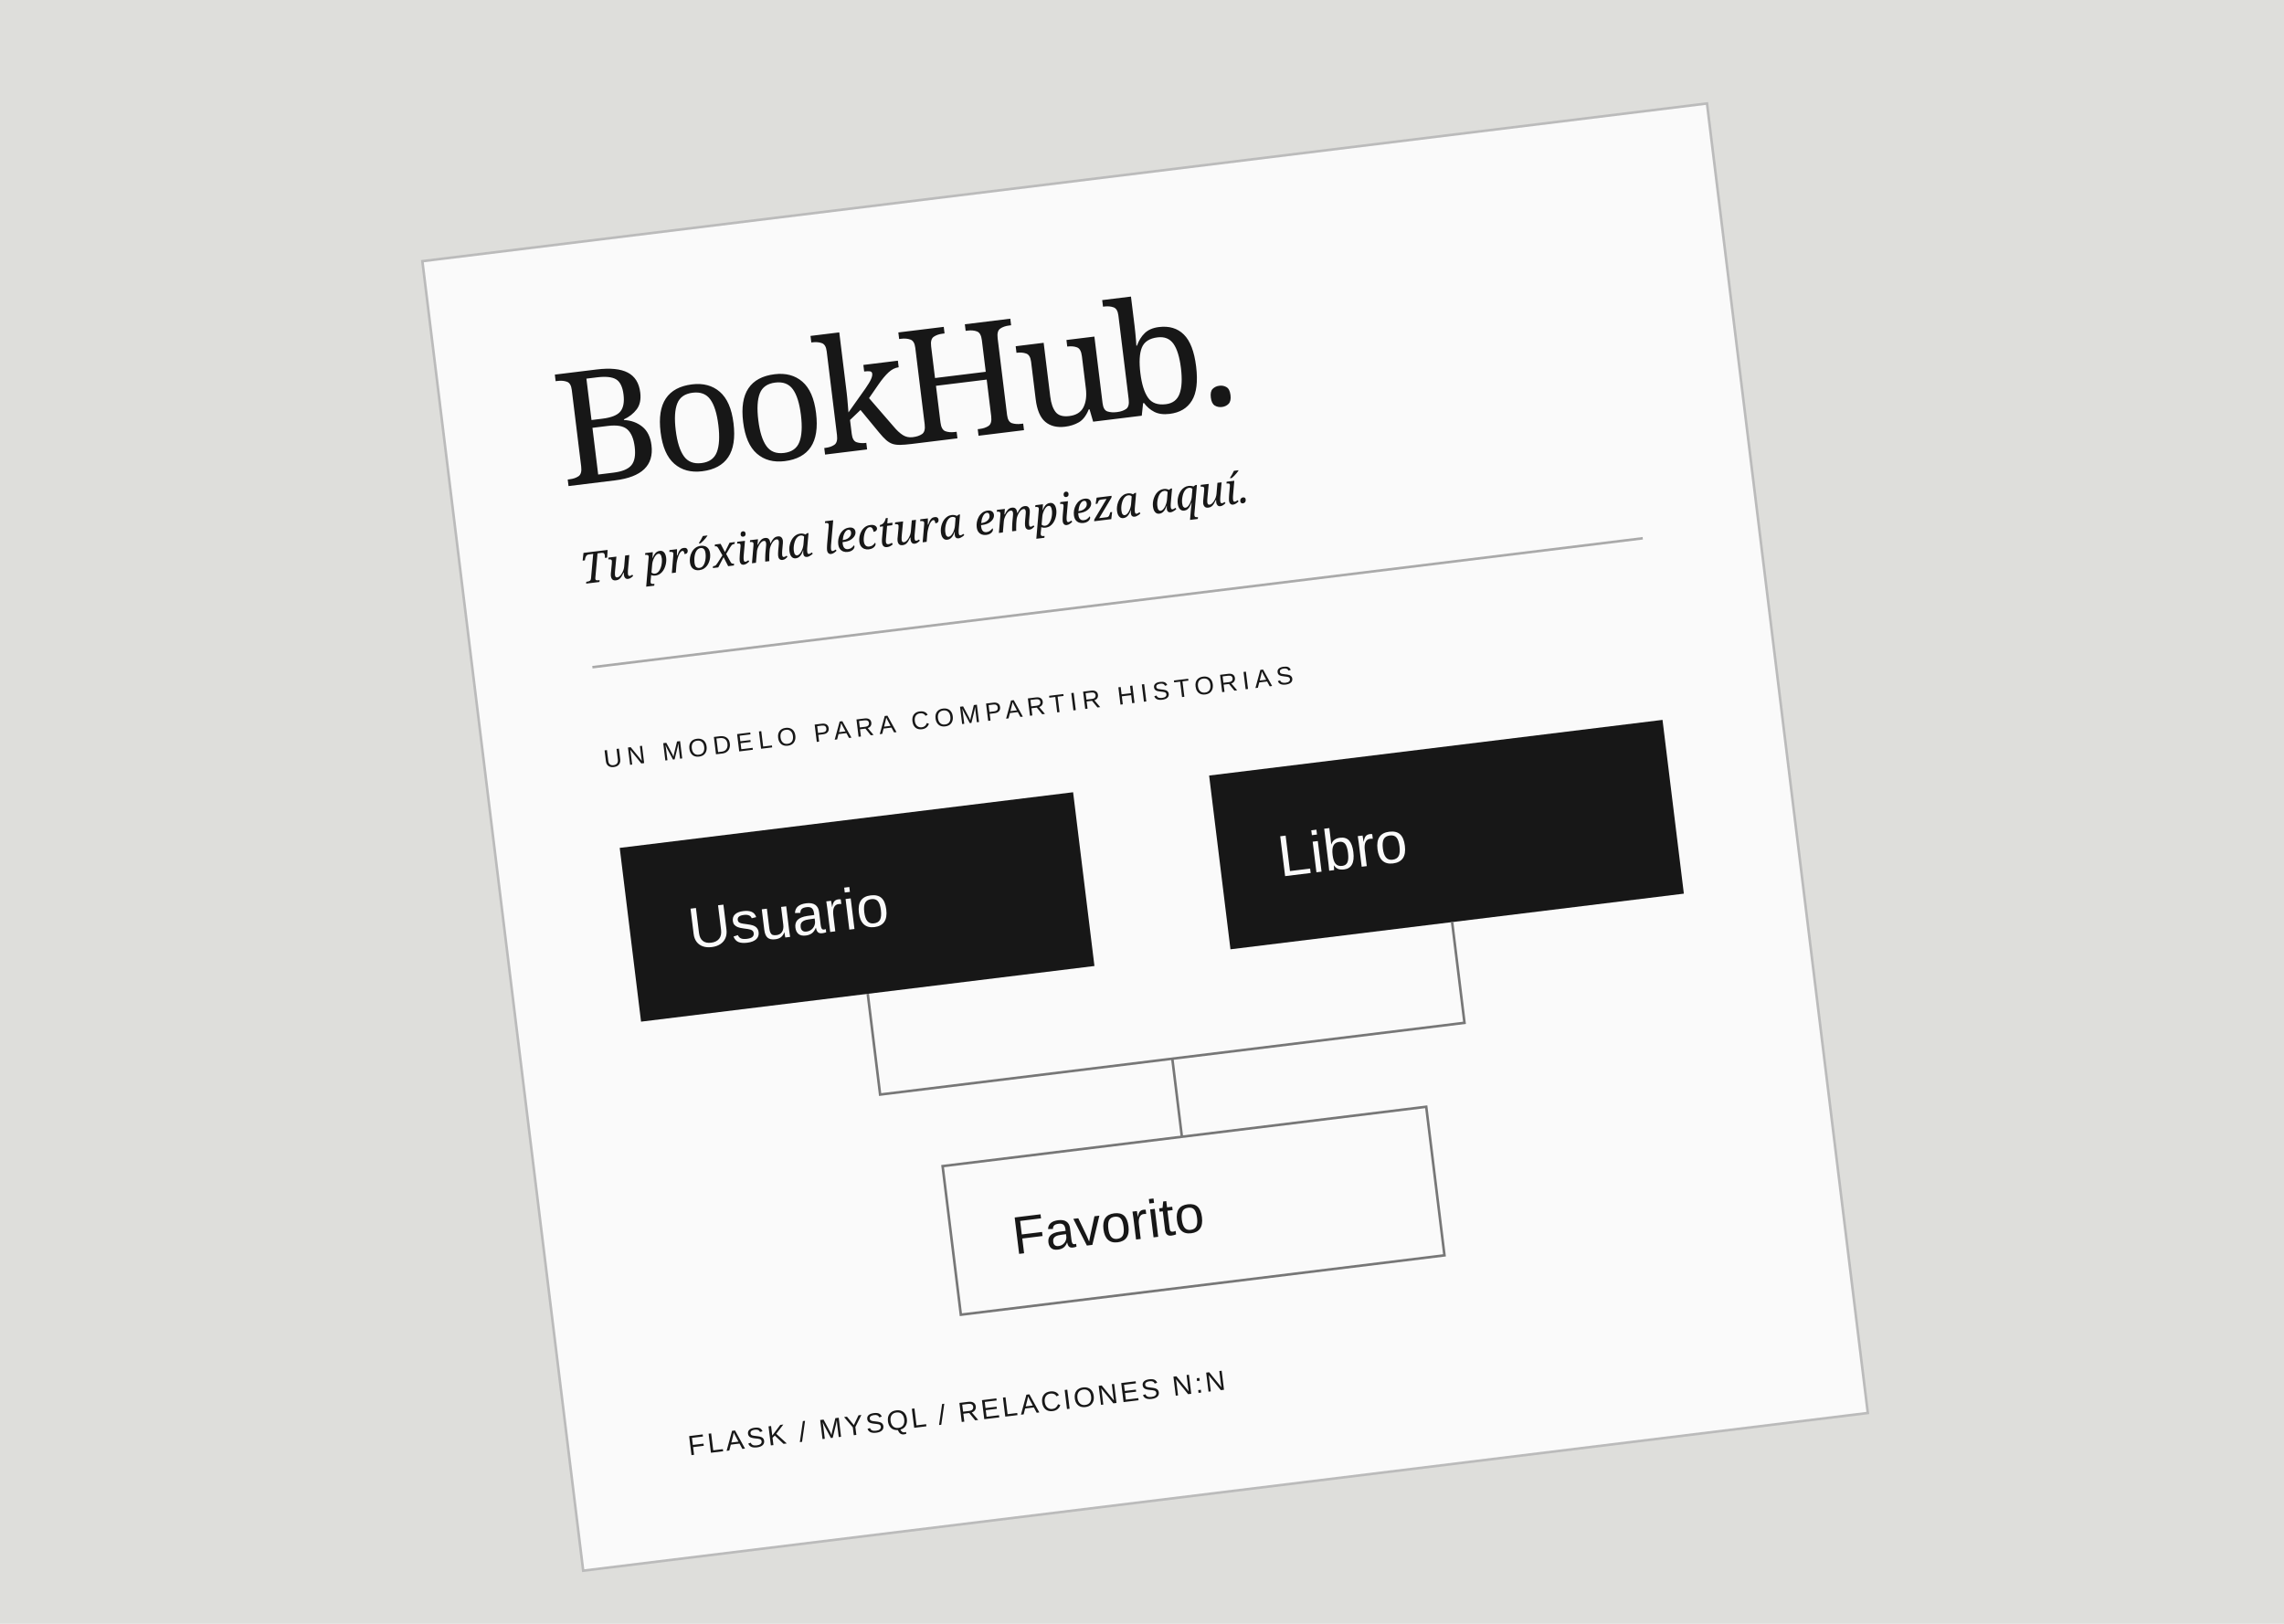
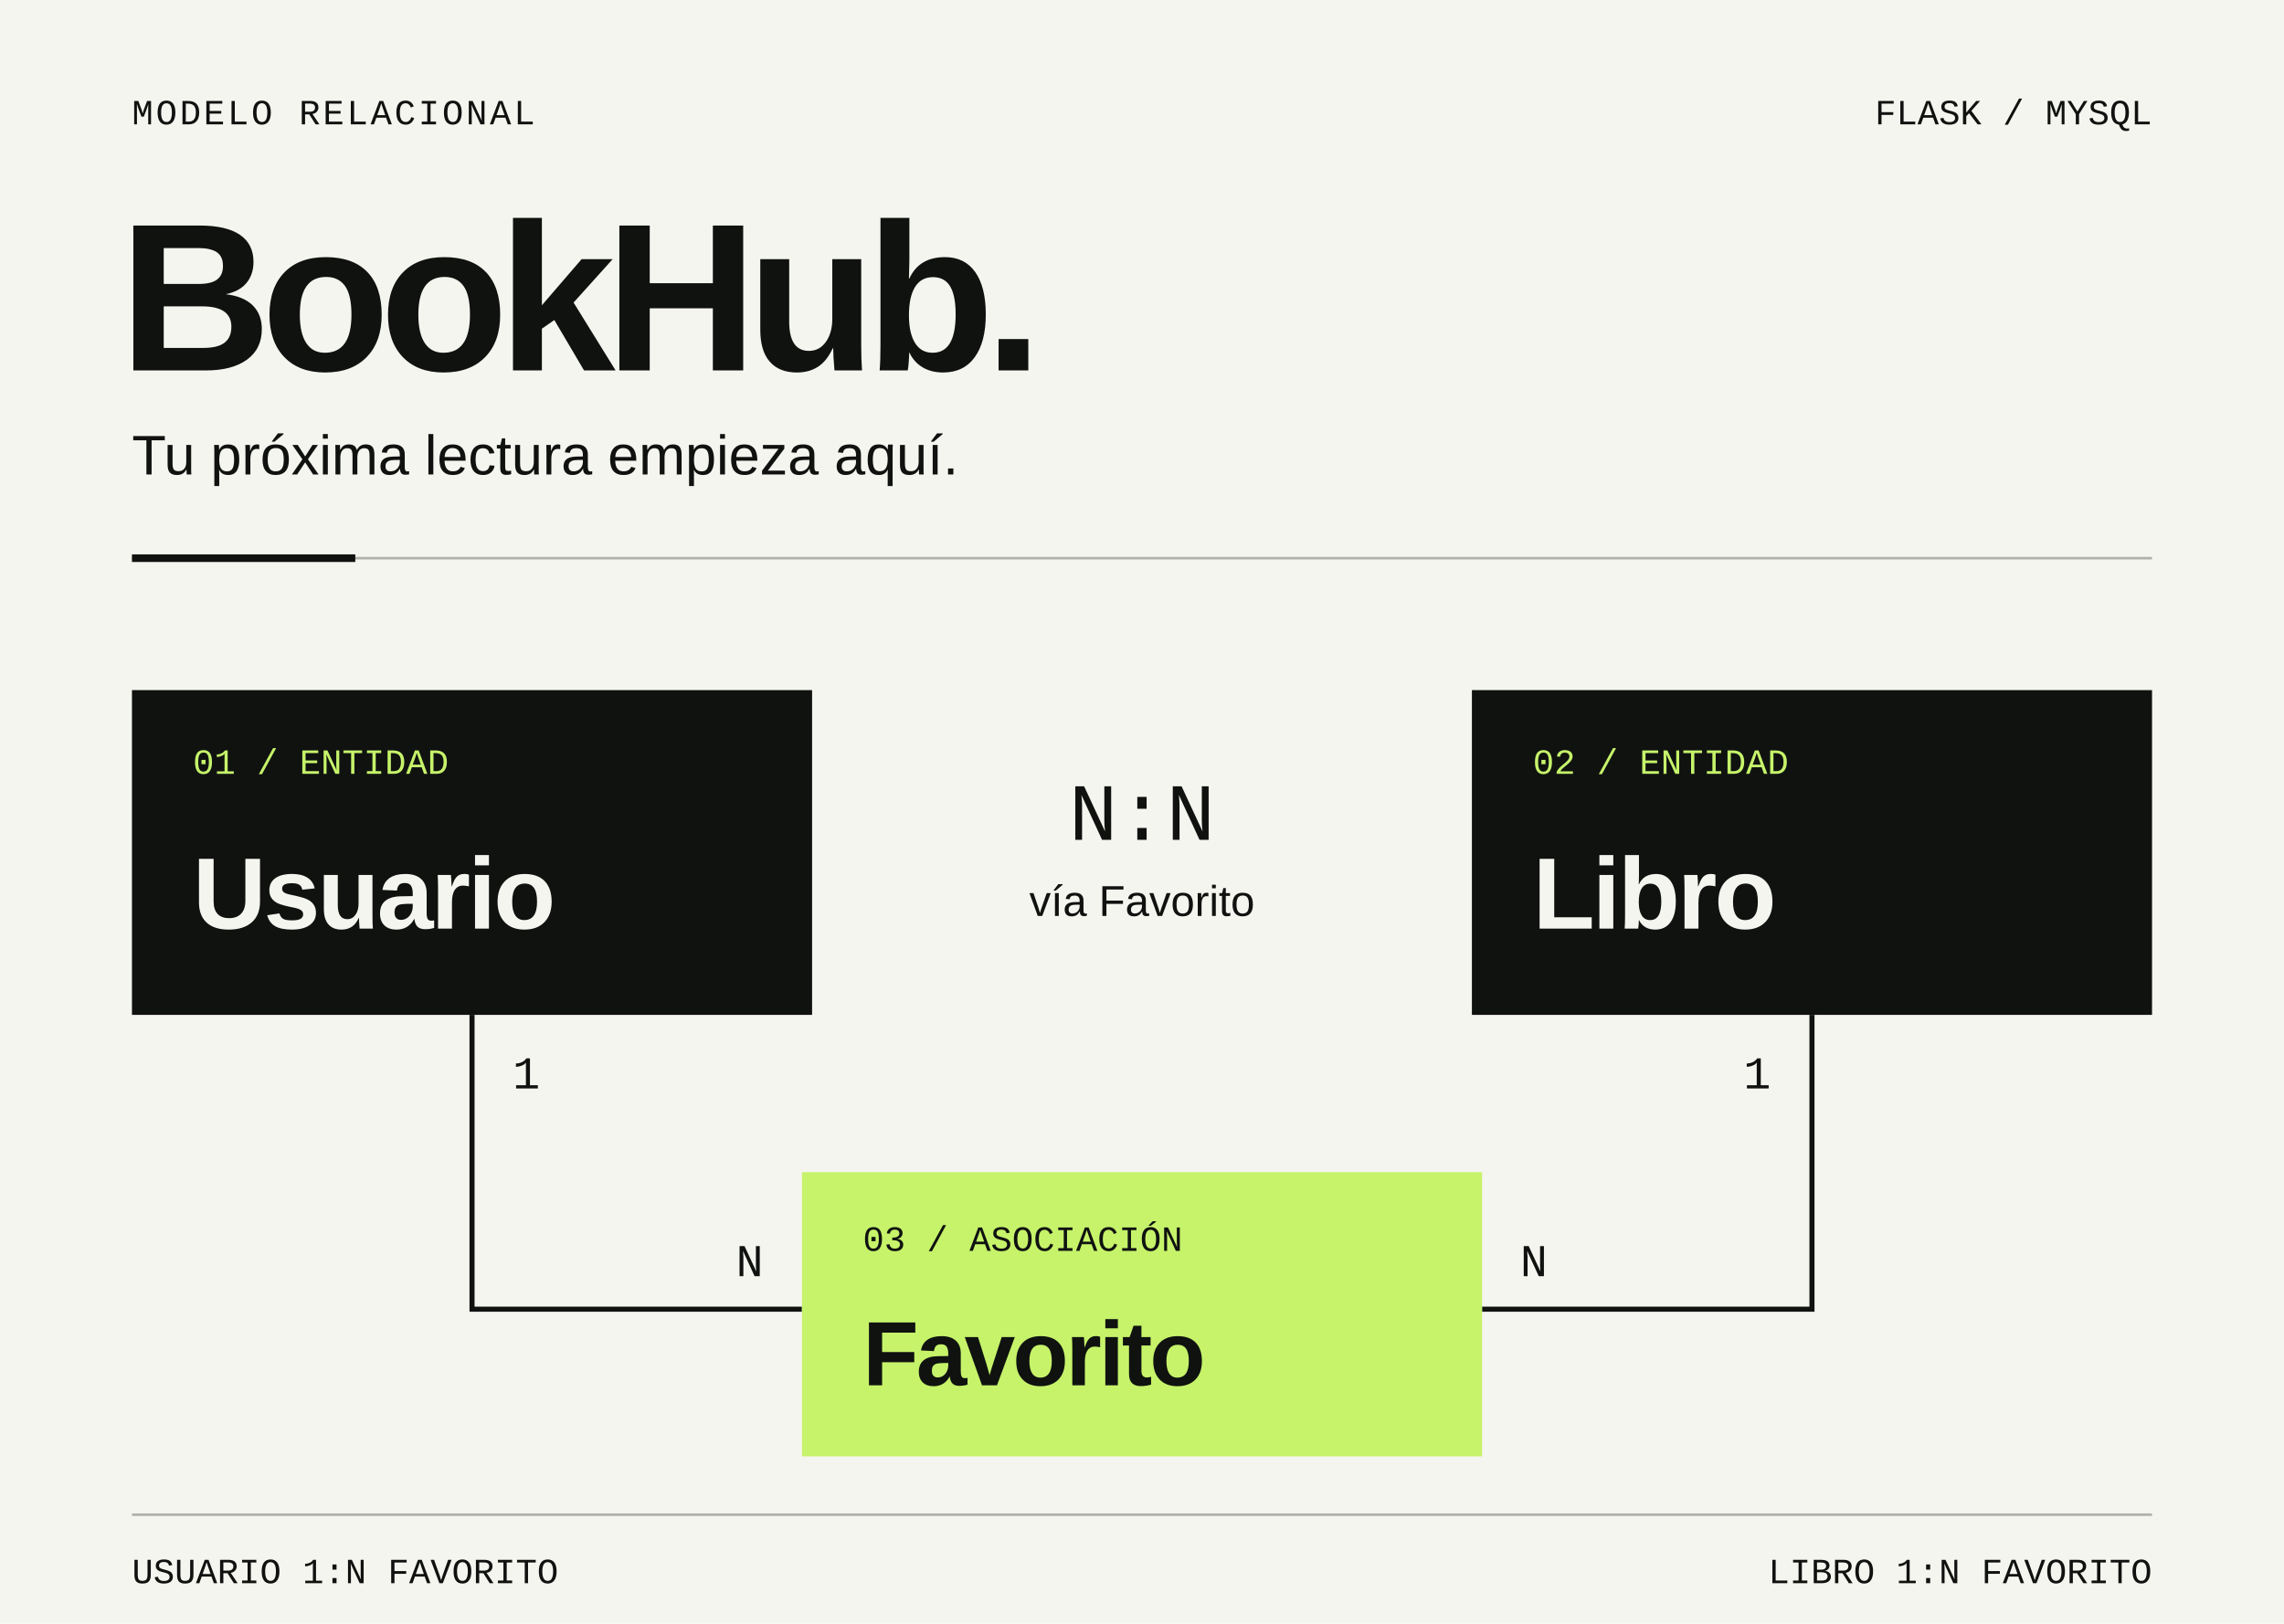
- <svg xmlns="http://www.w3.org/2000/svg" width="900" height="640" viewBox="0 0 900 640">
-   <rect width="900" height="640" fill="#dededb" />
-   <g transform="rotate(-7 450 320)">
-     <rect x="195" y="70" width="510" height="520" fill="#fafafa" stroke="#bbb" />
-     <g font-family="Georgia,serif" fill="#171717">
-       <text x="239" y="165" font-size="62" letter-spacing="-3">BookHub.</text>
-       <text x="242" y="204" font-size="17" font-style="italic">Tu próxima lectura empieza aquí.</text>
+ <svg xmlns="http://www.w3.org/2000/svg" width="900" height="640" viewBox="0 0 900 640" role="img" aria-labelledby="bookhub-title bookhub-desc">
+   <rect width="900" height="640" fill="#f5f5ef" />
+   <g fill="#101210" font-family="Arial, Helvetica, sans-serif">
+     <g font-family="Consolas, 'Liberation Mono', monospace" font-size="14">
+       <text x="52" y="49" letter-spacing="1">MODELO RELACIONAL</text>
+       <text x="848" y="49" text-anchor="end">FLASK / MYSQL</text>
    </g>
-     <path d="M242 237H659" stroke="#aaa" />
-     <g font-family="Arial,sans-serif" fill="#171717">
-       <text x="242" y="277" font-size="10" letter-spacing="2">UN MODELO PARA COMPARTIR HISTORIAS</text>
-       <rect x="244" y="309" width="180" height="69" fill="#171717" />
-       <rect x="478" y="309" width="180" height="69" fill="#171717" />
-       <text x="267" y="352" font-size="23" fill="#fafafa">Usuario</text>
-       <text x="501" y="352" font-size="23" fill="#fafafa">Libro</text>
-       <g fill="none" stroke="#777">
-         <path d="M334 378v40h232v-40M450 418v31" />
-         <rect x="355" y="449" width="192" height="59" />
-       </g>
-       <text x="379" y="487" font-size="21">Favorito</text>
-       <text x="242" y="550" font-size="11" letter-spacing="1">FLASK / MYSQL / RELACIONES N:N</text>
+     <text x="47" y="146" font-size="83" font-weight="700" letter-spacing="-4">BookHub.</text>
+     <text x="52" y="187" font-size="22">Tu próxima lectura empieza aquí.</text>
+   </g>
+   <path d="M52 220H848" stroke="#101210" stroke-opacity="0.3" />
+   <path d="M52 220H140" stroke="#101210" stroke-width="3" />
+   <g fill="#101210">
+     <rect x="52" y="272" width="268" height="128" />
+     <rect x="580" y="272" width="268" height="128" />
+   </g>
+   <g fill="#f5f5ef" font-family="Arial, Helvetica, sans-serif">
+     <g font-family="Consolas, 'Liberation Mono', monospace" font-size="14" fill="#c6f36a">
+       <text x="76" y="305">01 / ENTIDAD</text>
+       <text x="604" y="305">02 / ENTIDAD</text>
+     </g>
+     <g font-size="40" font-weight="700" letter-spacing="-1">
+       <text x="76" y="366">Usuario</text>
+       <text x="604" y="366">Libro</text>
    </g>
  </g>
+   <g fill="#101210" text-anchor="middle">
+     <text x="450" y="331" font-family="Consolas, 'Liberation Mono', monospace" font-size="32">N:N</text>
+     <text x="450" y="361" font-family="Arial, Helvetica, sans-serif" font-size="17">vía Favorito</text>
+   </g>
+   <g fill="none" stroke="#101210" stroke-width="2">
+     <path d="M186 400V516H316" />
+     <path d="M714 400V516H584" />
+   </g>
+   <g fill="#101210" font-family="Consolas, 'Liberation Mono', monospace" font-size="18">
+     <text x="202" y="429">1</text>
+     <text x="687" y="429">1</text>
+     <text x="290" y="503">N</text>
+     <text x="599" y="503">N</text>
+   </g>
+   <rect x="316" y="462" width="268" height="112" fill="#c6f36a" />
+   <g fill="#101210">
+     <text x="340" y="493" font-family="Consolas, 'Liberation Mono', monospace" font-size="14">03 / ASOCIACIÓN</text>
+     <text x="340" y="546" font-family="Arial, Helvetica, sans-serif" font-size="36" font-weight="700" letter-spacing="-1">Favorito</text>
+   </g>
+   <path d="M52 597H848" stroke="#101210" stroke-opacity="0.3" />
+   <g fill="#101210" font-family="Consolas, 'Liberation Mono', monospace" font-size="14">
+     <text x="52" y="624">USUARIO 1:N FAVORITO</text>
+     <text x="848" y="624" text-anchor="end">LIBRO 1:N FAVORITO</text>
+   </g>
</svg>
